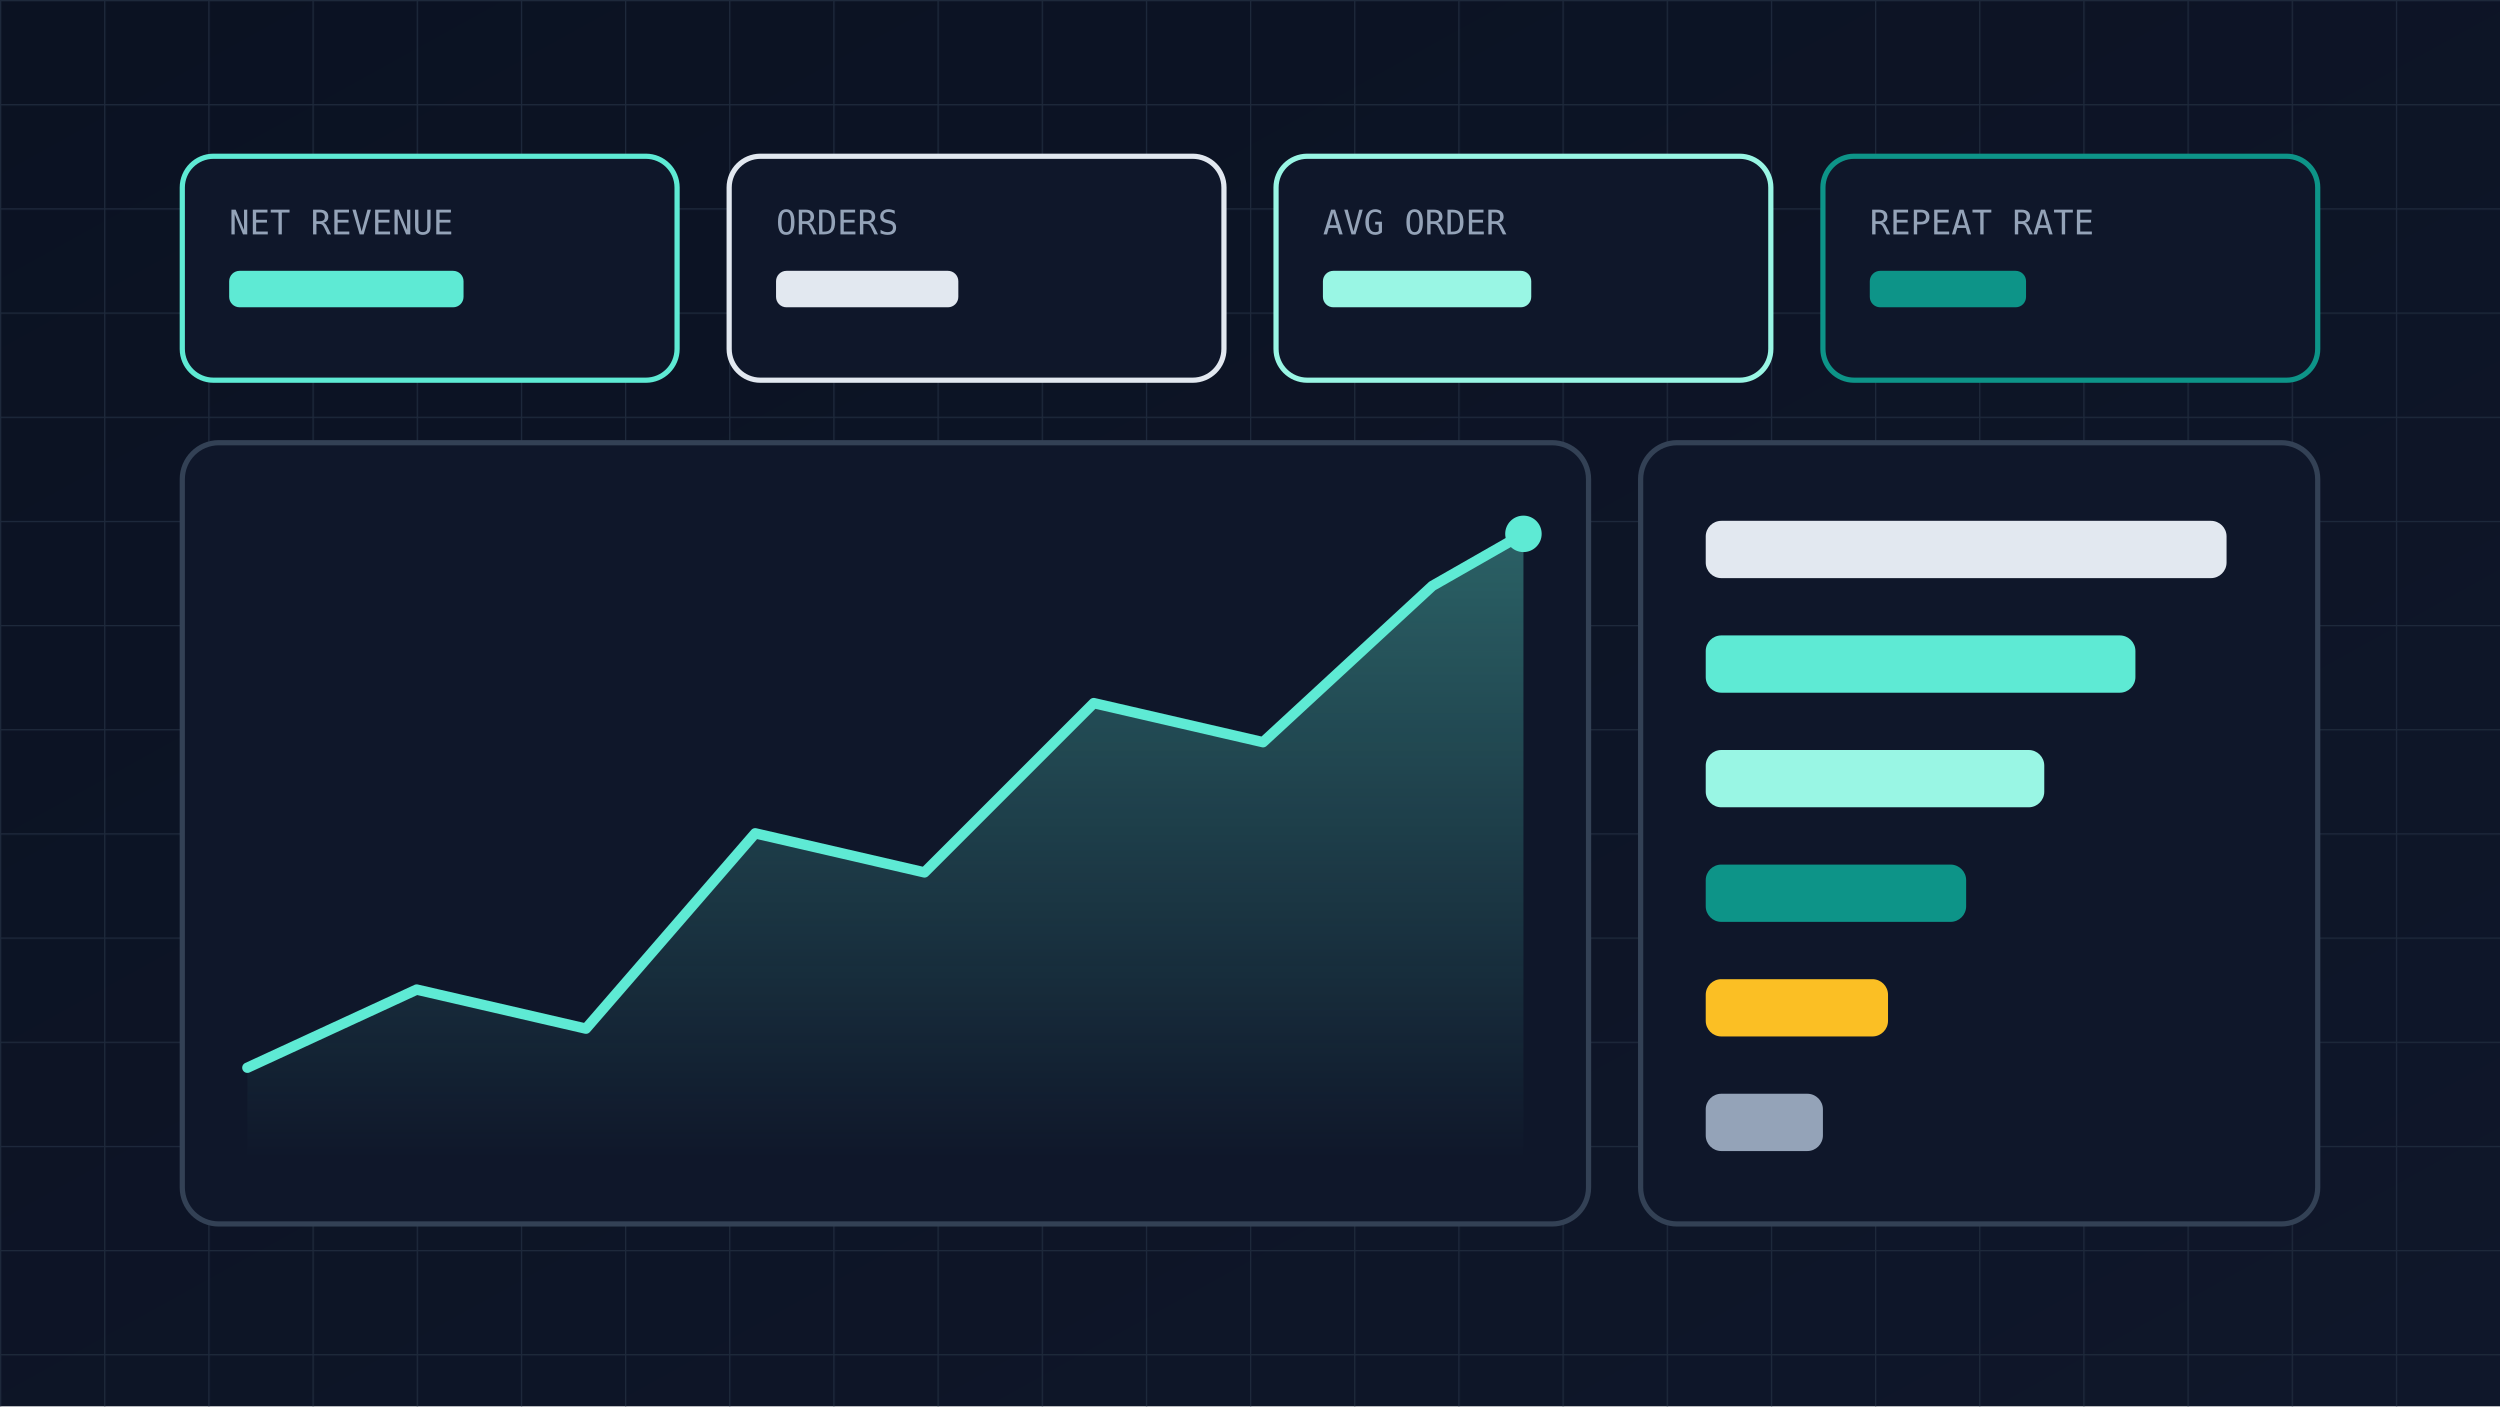
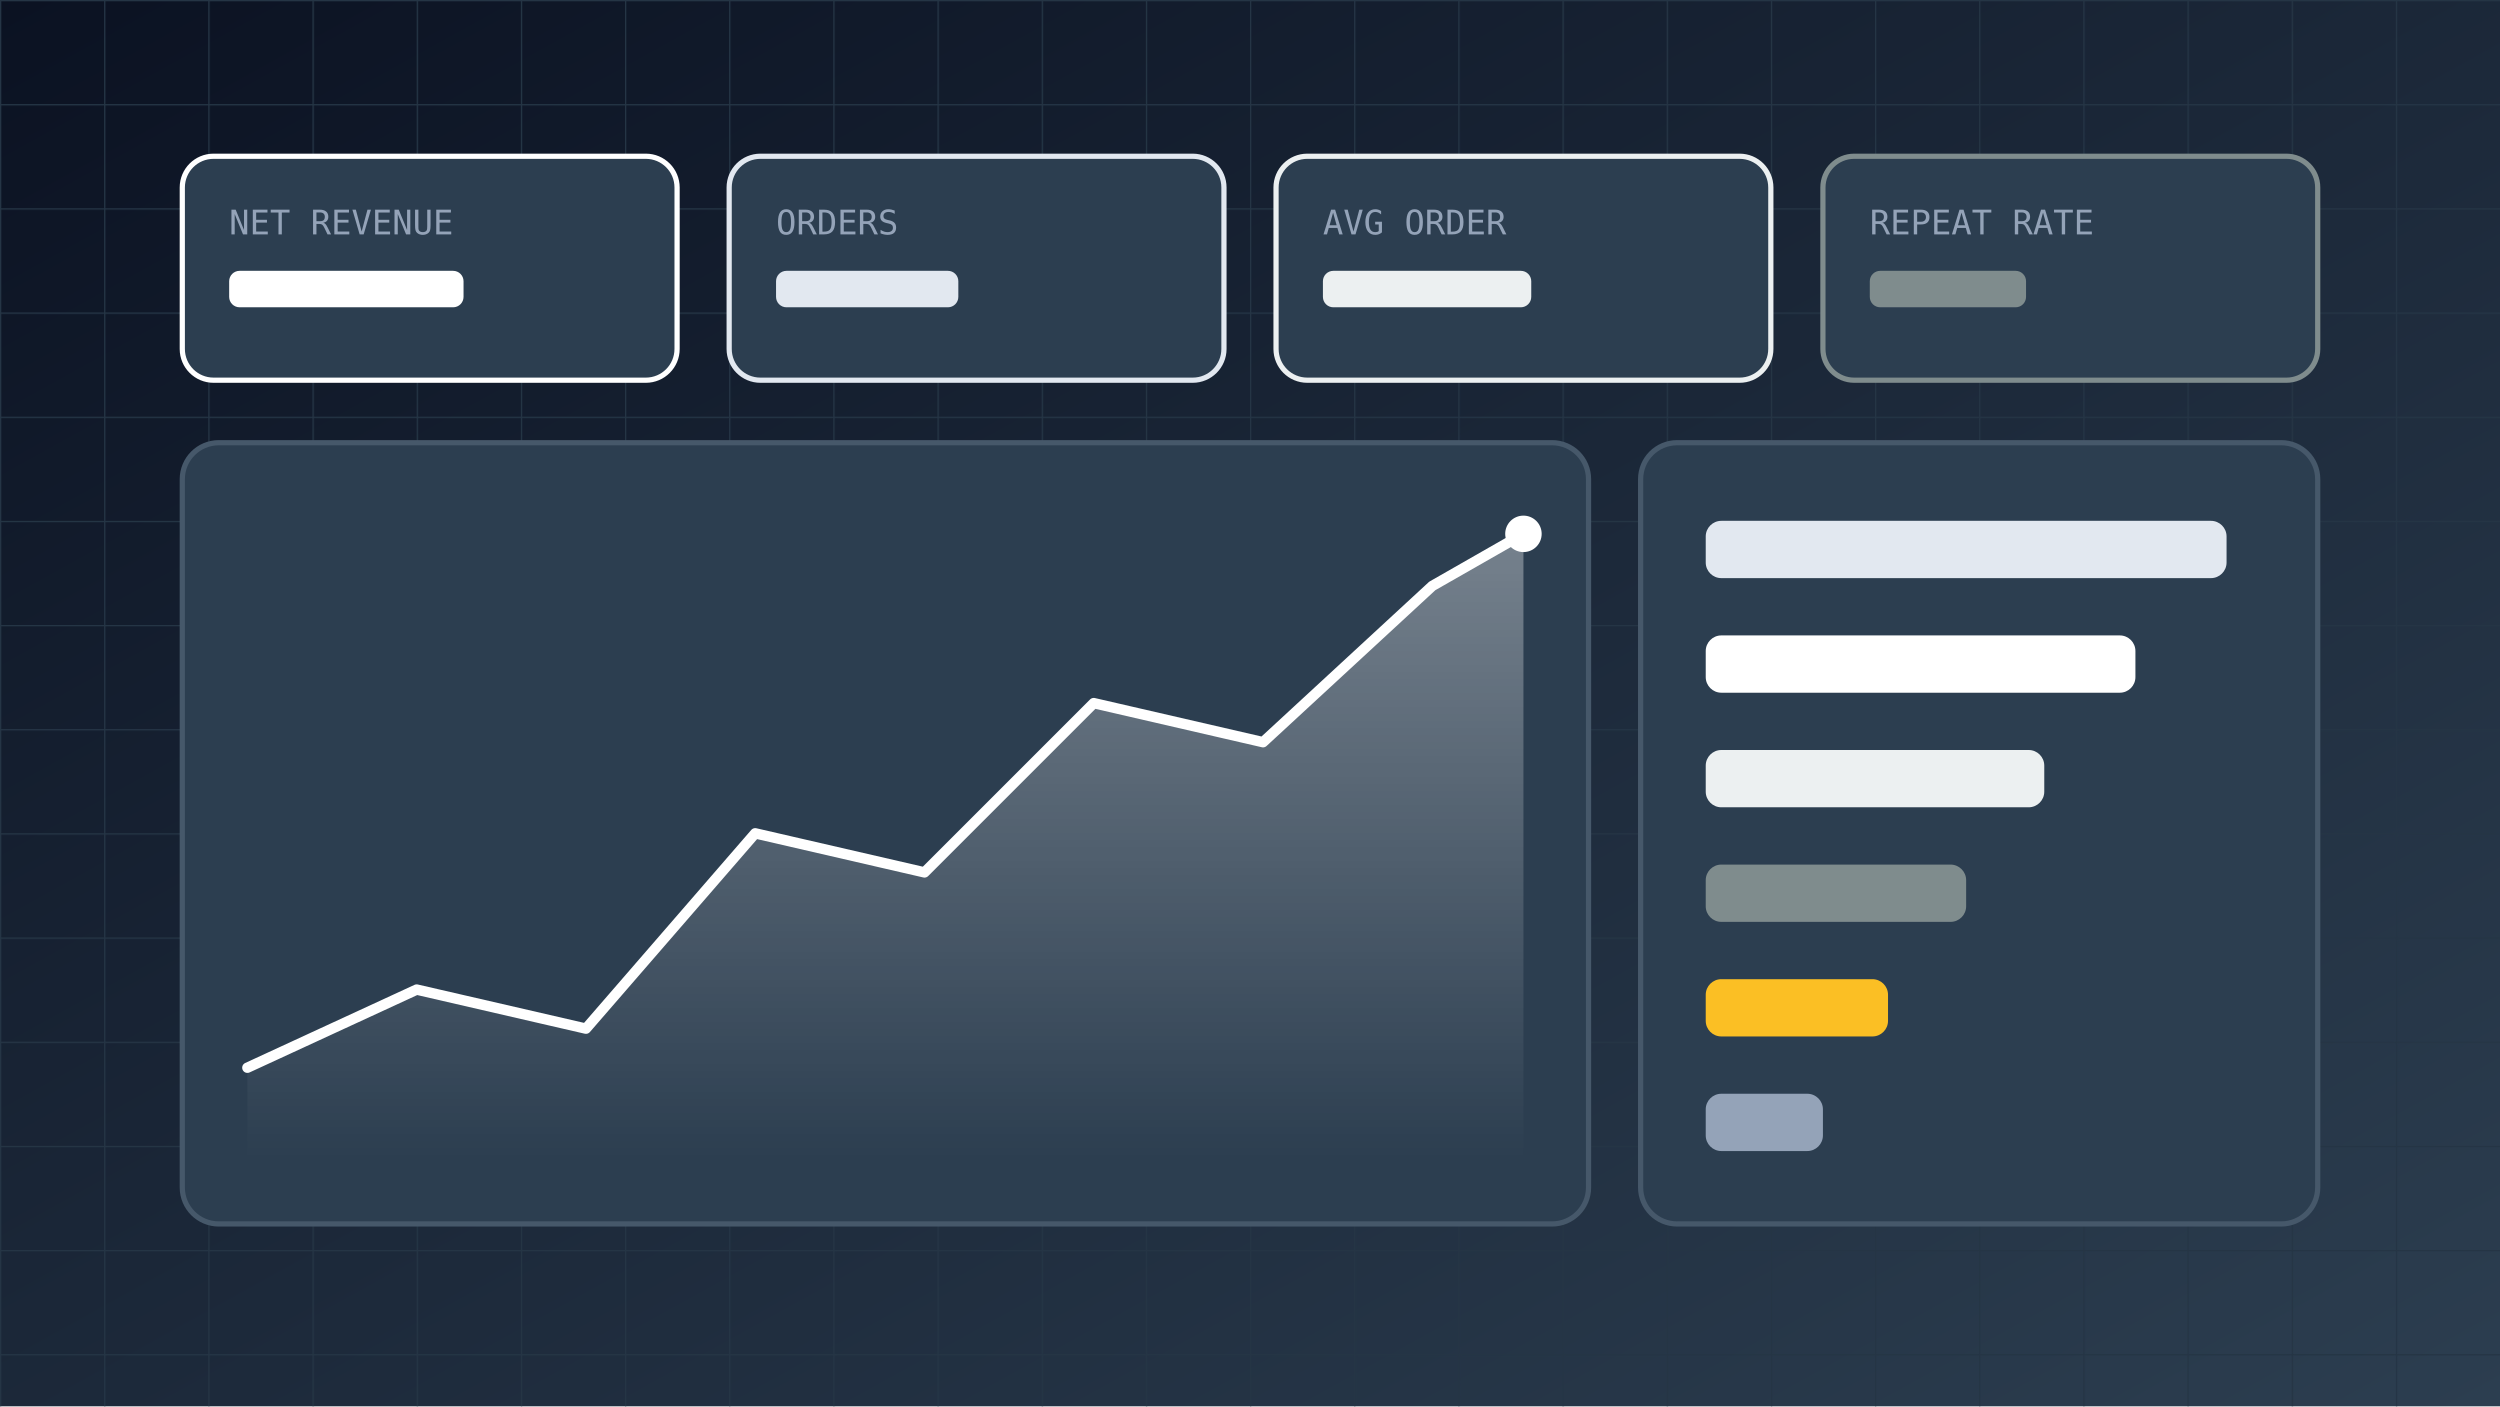
<svg xmlns="http://www.w3.org/2000/svg" viewBox="0 0 960 540" width="960" height="540">
  <defs>
    <linearGradient id="bg4" x1="0" y1="0" x2="1" y2="1">
      <stop offset="0%" stop-color="#0b1222" />
-       <stop offset="100%" stop-color="#0f172a" />
+       <stop offset="100%" stop-color="#2C3E50" />
    </linearGradient>
    <pattern id="grid4" width="40" height="40" patternUnits="userSpaceOnUse">
-       <path d="M40 0H0V40" fill="none" stroke="#1e293b" stroke-width="1" />
+       <path d="M40 0H0V40" fill="none" stroke="#253545" stroke-width="1" />
    </pattern>
    <linearGradient id="area4" x1="0" y1="0" x2="0" y2="1">
-       <stop offset="0%" stop-color="#5eead4" stop-opacity=".35" />
-       <stop offset="100%" stop-color="#5eead4" stop-opacity="0" />
+       <stop offset="0%" stop-color="#FFFFFF" stop-opacity=".35" />
+       <stop offset="100%" stop-color="#FFFFFF" stop-opacity="0" />
    </linearGradient>
  </defs>
  <rect width="960" height="540" fill="url(#bg4)" />
  <rect width="960" height="540" fill="url(#grid4)" />
  <g font-family="monospace" font-size="13">
-     <rect x="70" y="60" width="190" height="86" rx="12" fill="#0f172a" stroke="#5eead4" stroke-width="2" />
+     <rect x="70" y="60" width="190" height="86" rx="12" fill="#2C3E50" stroke="#FFFFFF" stroke-width="2" />
    <text x="88" y="90" fill="#94a3b8">NET REVENUE</text>
-     <rect x="88" y="104" width="90" height="14" rx="4" fill="#5eead4" />
-     <rect x="280" y="60" width="190" height="86" rx="12" fill="#0f172a" stroke="#e2e8f0" stroke-width="2" />
+     <rect x="88" y="104" width="90" height="14" rx="4" fill="#FFFFFF" />
+     <rect x="280" y="60" width="190" height="86" rx="12" fill="#2C3E50" stroke="#e2e8f0" stroke-width="2" />
    <text x="298" y="90" fill="#94a3b8">ORDERS</text>
    <rect x="298" y="104" width="70" height="14" rx="4" fill="#e2e8f0" />
-     <rect x="490" y="60" width="190" height="86" rx="12" fill="#0f172a" stroke="#99f6e4" stroke-width="2" />
+     <rect x="490" y="60" width="190" height="86" rx="12" fill="#2C3E50" stroke="#ECF0F1" stroke-width="2" />
    <text x="508" y="90" fill="#94a3b8">AVG ORDER</text>
-     <rect x="508" y="104" width="80" height="14" rx="4" fill="#99f6e4" />
-     <rect x="700" y="60" width="190" height="86" rx="12" fill="#0f172a" stroke="#0d9488" stroke-width="2" />
+     <rect x="508" y="104" width="80" height="14" rx="4" fill="#ECF0F1" />
+     <rect x="700" y="60" width="190" height="86" rx="12" fill="#2C3E50" stroke="#7F8C8D" stroke-width="2" />
    <text x="718" y="90" fill="#94a3b8">REPEAT RATE</text>
-     <rect x="718" y="104" width="60" height="14" rx="4" fill="#0d9488" />
+     <rect x="718" y="104" width="60" height="14" rx="4" fill="#7F8C8D" />
  </g>
-   <rect x="70" y="170" width="540" height="300" rx="14" fill="#0f172a" stroke="#334155" stroke-width="2" />
+   <rect x="70" y="170" width="540" height="300" rx="14" fill="#2C3E50" stroke="#46586a" stroke-width="2" />
  <path d="M95 410 L160 380 L225 395 L290 320 L355 335 L420 270 L485 285 L550 225 L585 205 L585 445 L95 445 Z" fill="url(#area4)" />
-   <path d="M95 410 L160 380 L225 395 L290 320 L355 335 L420 270 L485 285 L550 225 L585 205" fill="none" stroke="#5eead4" stroke-width="4" stroke-linecap="round" stroke-linejoin="round" />
-   <circle cx="585" cy="205" r="7" fill="#5eead4" />
-   <rect x="630" y="170" width="260" height="300" rx="14" fill="#0f172a" stroke="#334155" stroke-width="2" />
+   <path d="M95 410 L160 380 L225 395 L290 320 L355 335 L420 270 L485 285 L550 225 L585 205" fill="none" stroke="#FFFFFF" stroke-width="4" stroke-linecap="round" stroke-linejoin="round" />
+   <circle cx="585" cy="205" r="7" fill="#FFFFFF" />
+   <rect x="630" y="170" width="260" height="300" rx="14" fill="#2C3E50" stroke="#46586a" stroke-width="2" />
  <g>
    <rect x="655" y="200" width="200" height="22" rx="6" fill="#e2e8f0" />
-     <rect x="655" y="244" width="165" height="22" rx="6" fill="#5eead4" />
-     <rect x="655" y="288" width="130" height="22" rx="6" fill="#99f6e4" />
-     <rect x="655" y="332" width="100" height="22" rx="6" fill="#0d9488" />
+     <rect x="655" y="244" width="165" height="22" rx="6" fill="#FFFFFF" />
+     <rect x="655" y="288" width="130" height="22" rx="6" fill="#ECF0F1" />
+     <rect x="655" y="332" width="100" height="22" rx="6" fill="#7F8C8D" />
    <rect x="655" y="376" width="70" height="22" rx="6" fill="#fbbf24" />
    <rect x="655" y="420" width="45" height="22" rx="6" fill="#94a3b8" />
  </g>
</svg>
